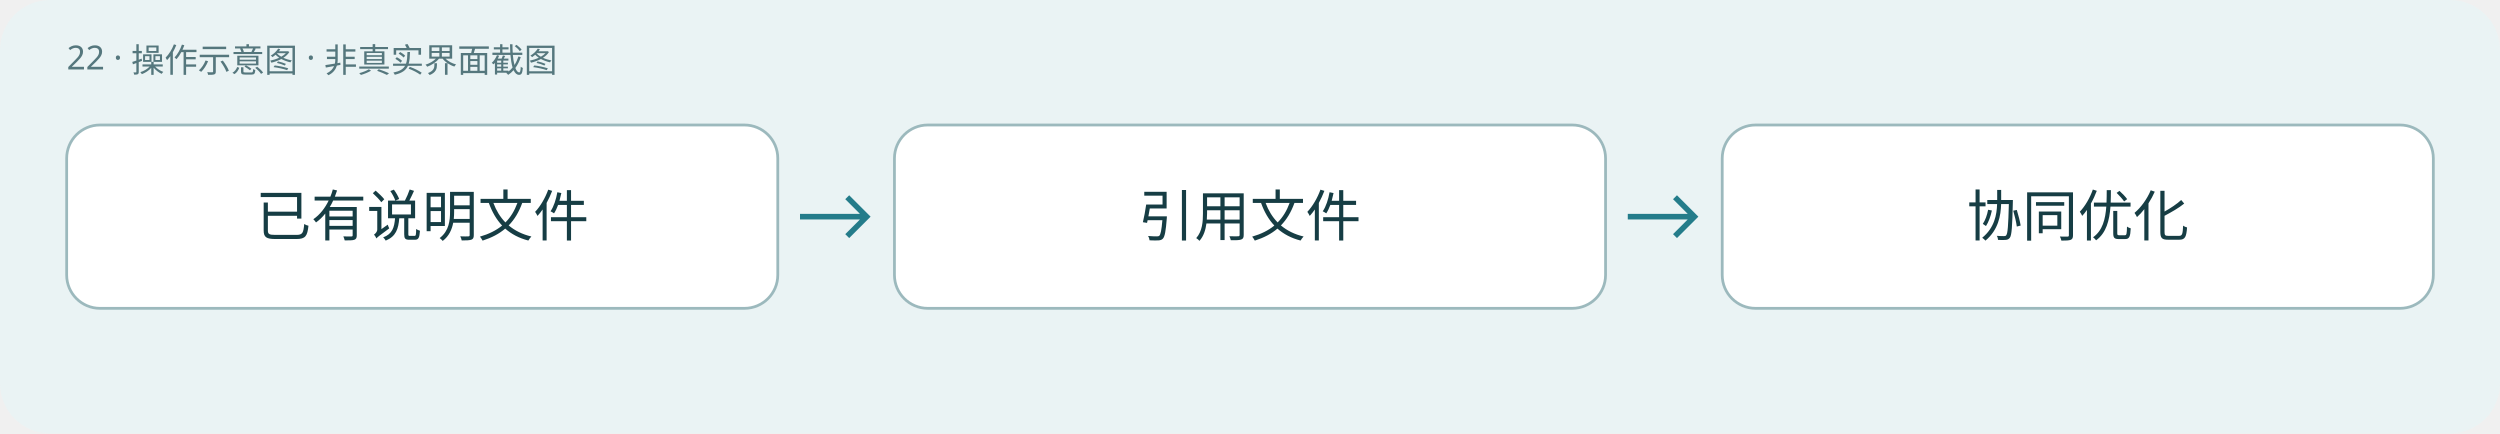
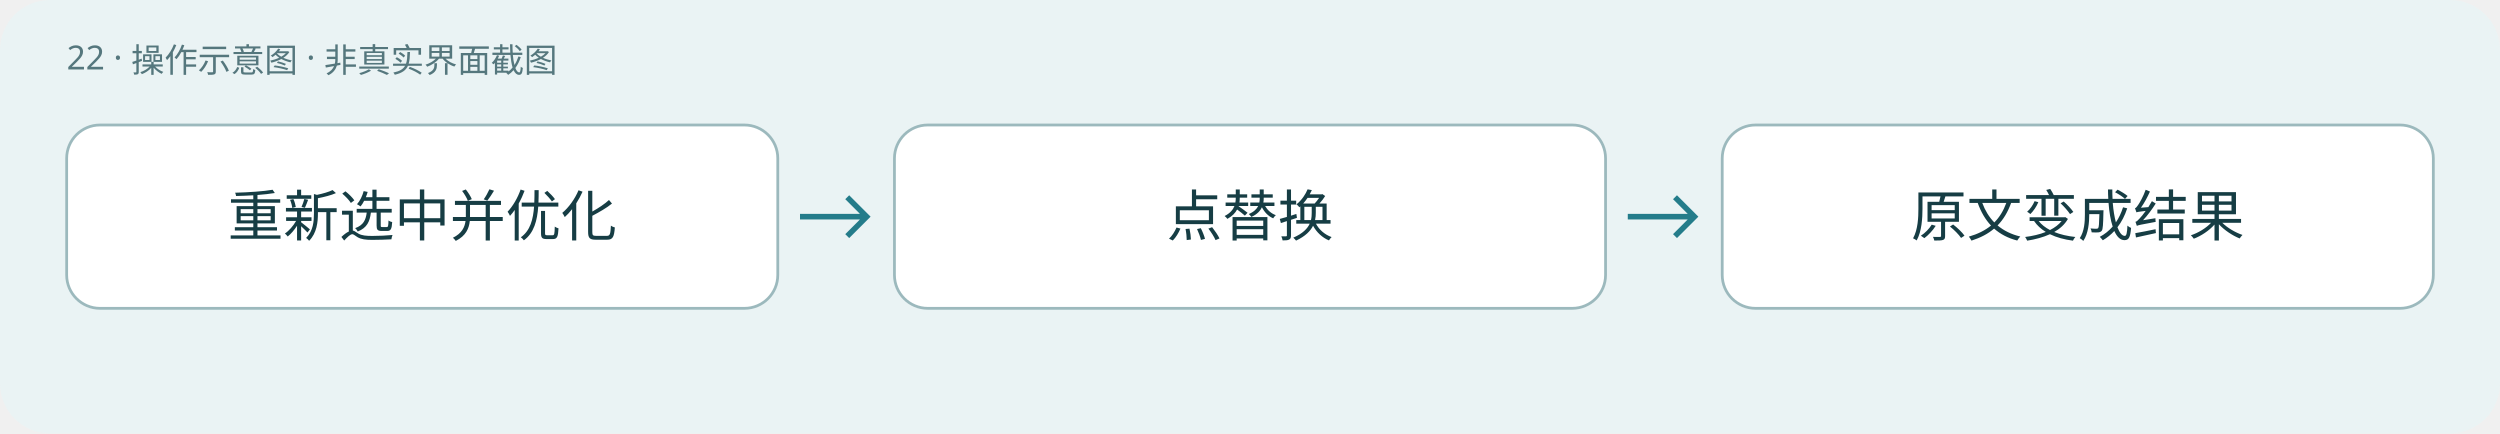
<svg xmlns="http://www.w3.org/2000/svg" viewBox="0 0 900 156" role="img">
  <rect width="900" height="156" rx="18" fill="#eaf3f4" />
  <rect x="24" y="45" width="256" height="66" rx="12" fill="white" stroke="#9cb9bd" />
-   <text x="152" y="85" text-anchor="middle" font-family="Microsoft YaHei,PingFang SC,sans-serif" font-size="20" fill="#163d44">已有说明文件</text>
+   <text x="152" y="85" text-anchor="middle" font-family="Microsoft YaHei,PingFang SC,sans-serif" font-size="20" fill="#163d44">重新选中并优化</text>
  <path d="M288 78 h24 m-7 -7 7 7 -7 7" fill="none" stroke="#247c8a" stroke-width="2" />
  <rect x="322" y="45" width="256" height="66" rx="12" fill="white" stroke="#9cb9bd" />
-   <text x="450" y="85" text-anchor="middle" font-family="Microsoft YaHei,PingFang SC,sans-serif" font-size="20" fill="#163d44">引用文件</text>
+   <text x="450" y="85" text-anchor="middle" font-family="Microsoft YaHei,PingFang SC,sans-serif" font-size="20" fill="#163d44">点替换</text>
  <path d="M586 78 h24 m-7 -7 7 7 -7 7" fill="none" stroke="#247c8a" stroke-width="2" />
  <rect x="620" y="45" width="256" height="66" rx="12" fill="white" stroke="#9cb9bd" />
-   <text x="748" y="85" text-anchor="middle" font-family="Microsoft YaHei,PingFang SC,sans-serif" font-size="20" fill="#163d44">协同优化</text>
+   <text x="748" y="85" text-anchor="middle" font-family="Microsoft YaHei,PingFang SC,sans-serif" font-size="20" fill="#163d44">原文变成结果</text>
  <text x="24" y="25" font-family="sans-serif" font-size="12" fill="#55777d">22 · 操作示意图 · 非真实界面截图</text>
</svg>
